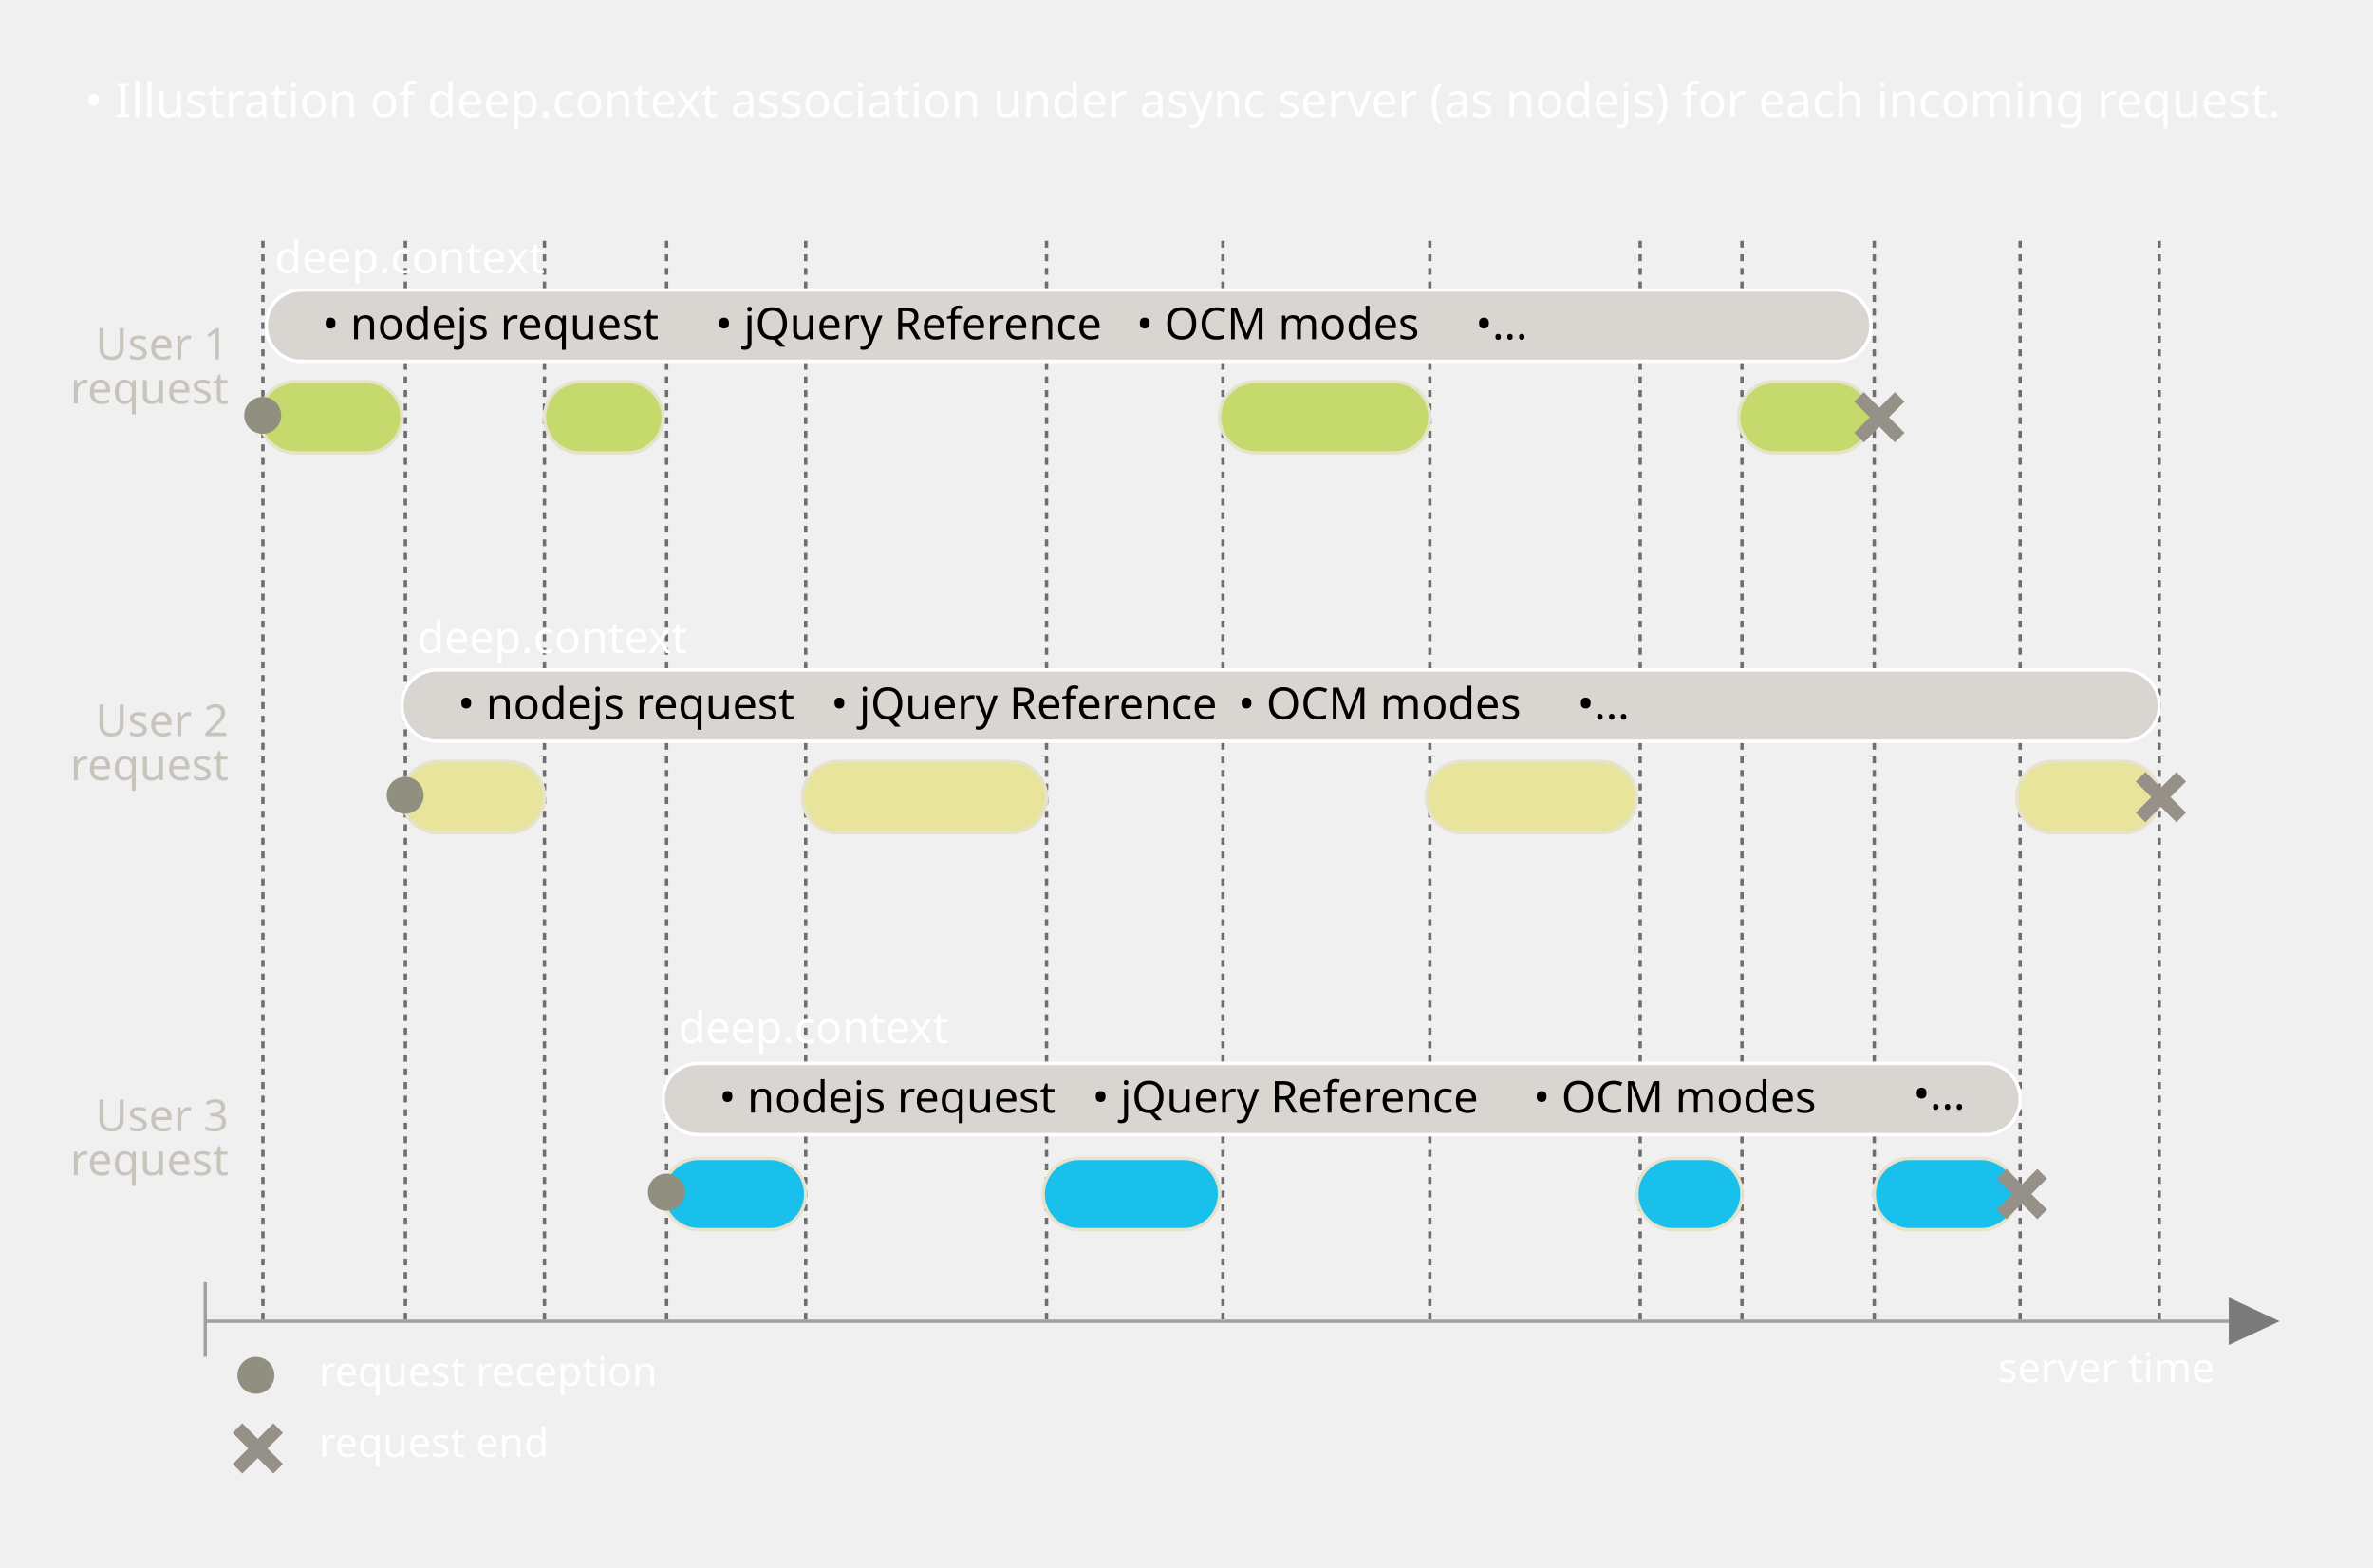
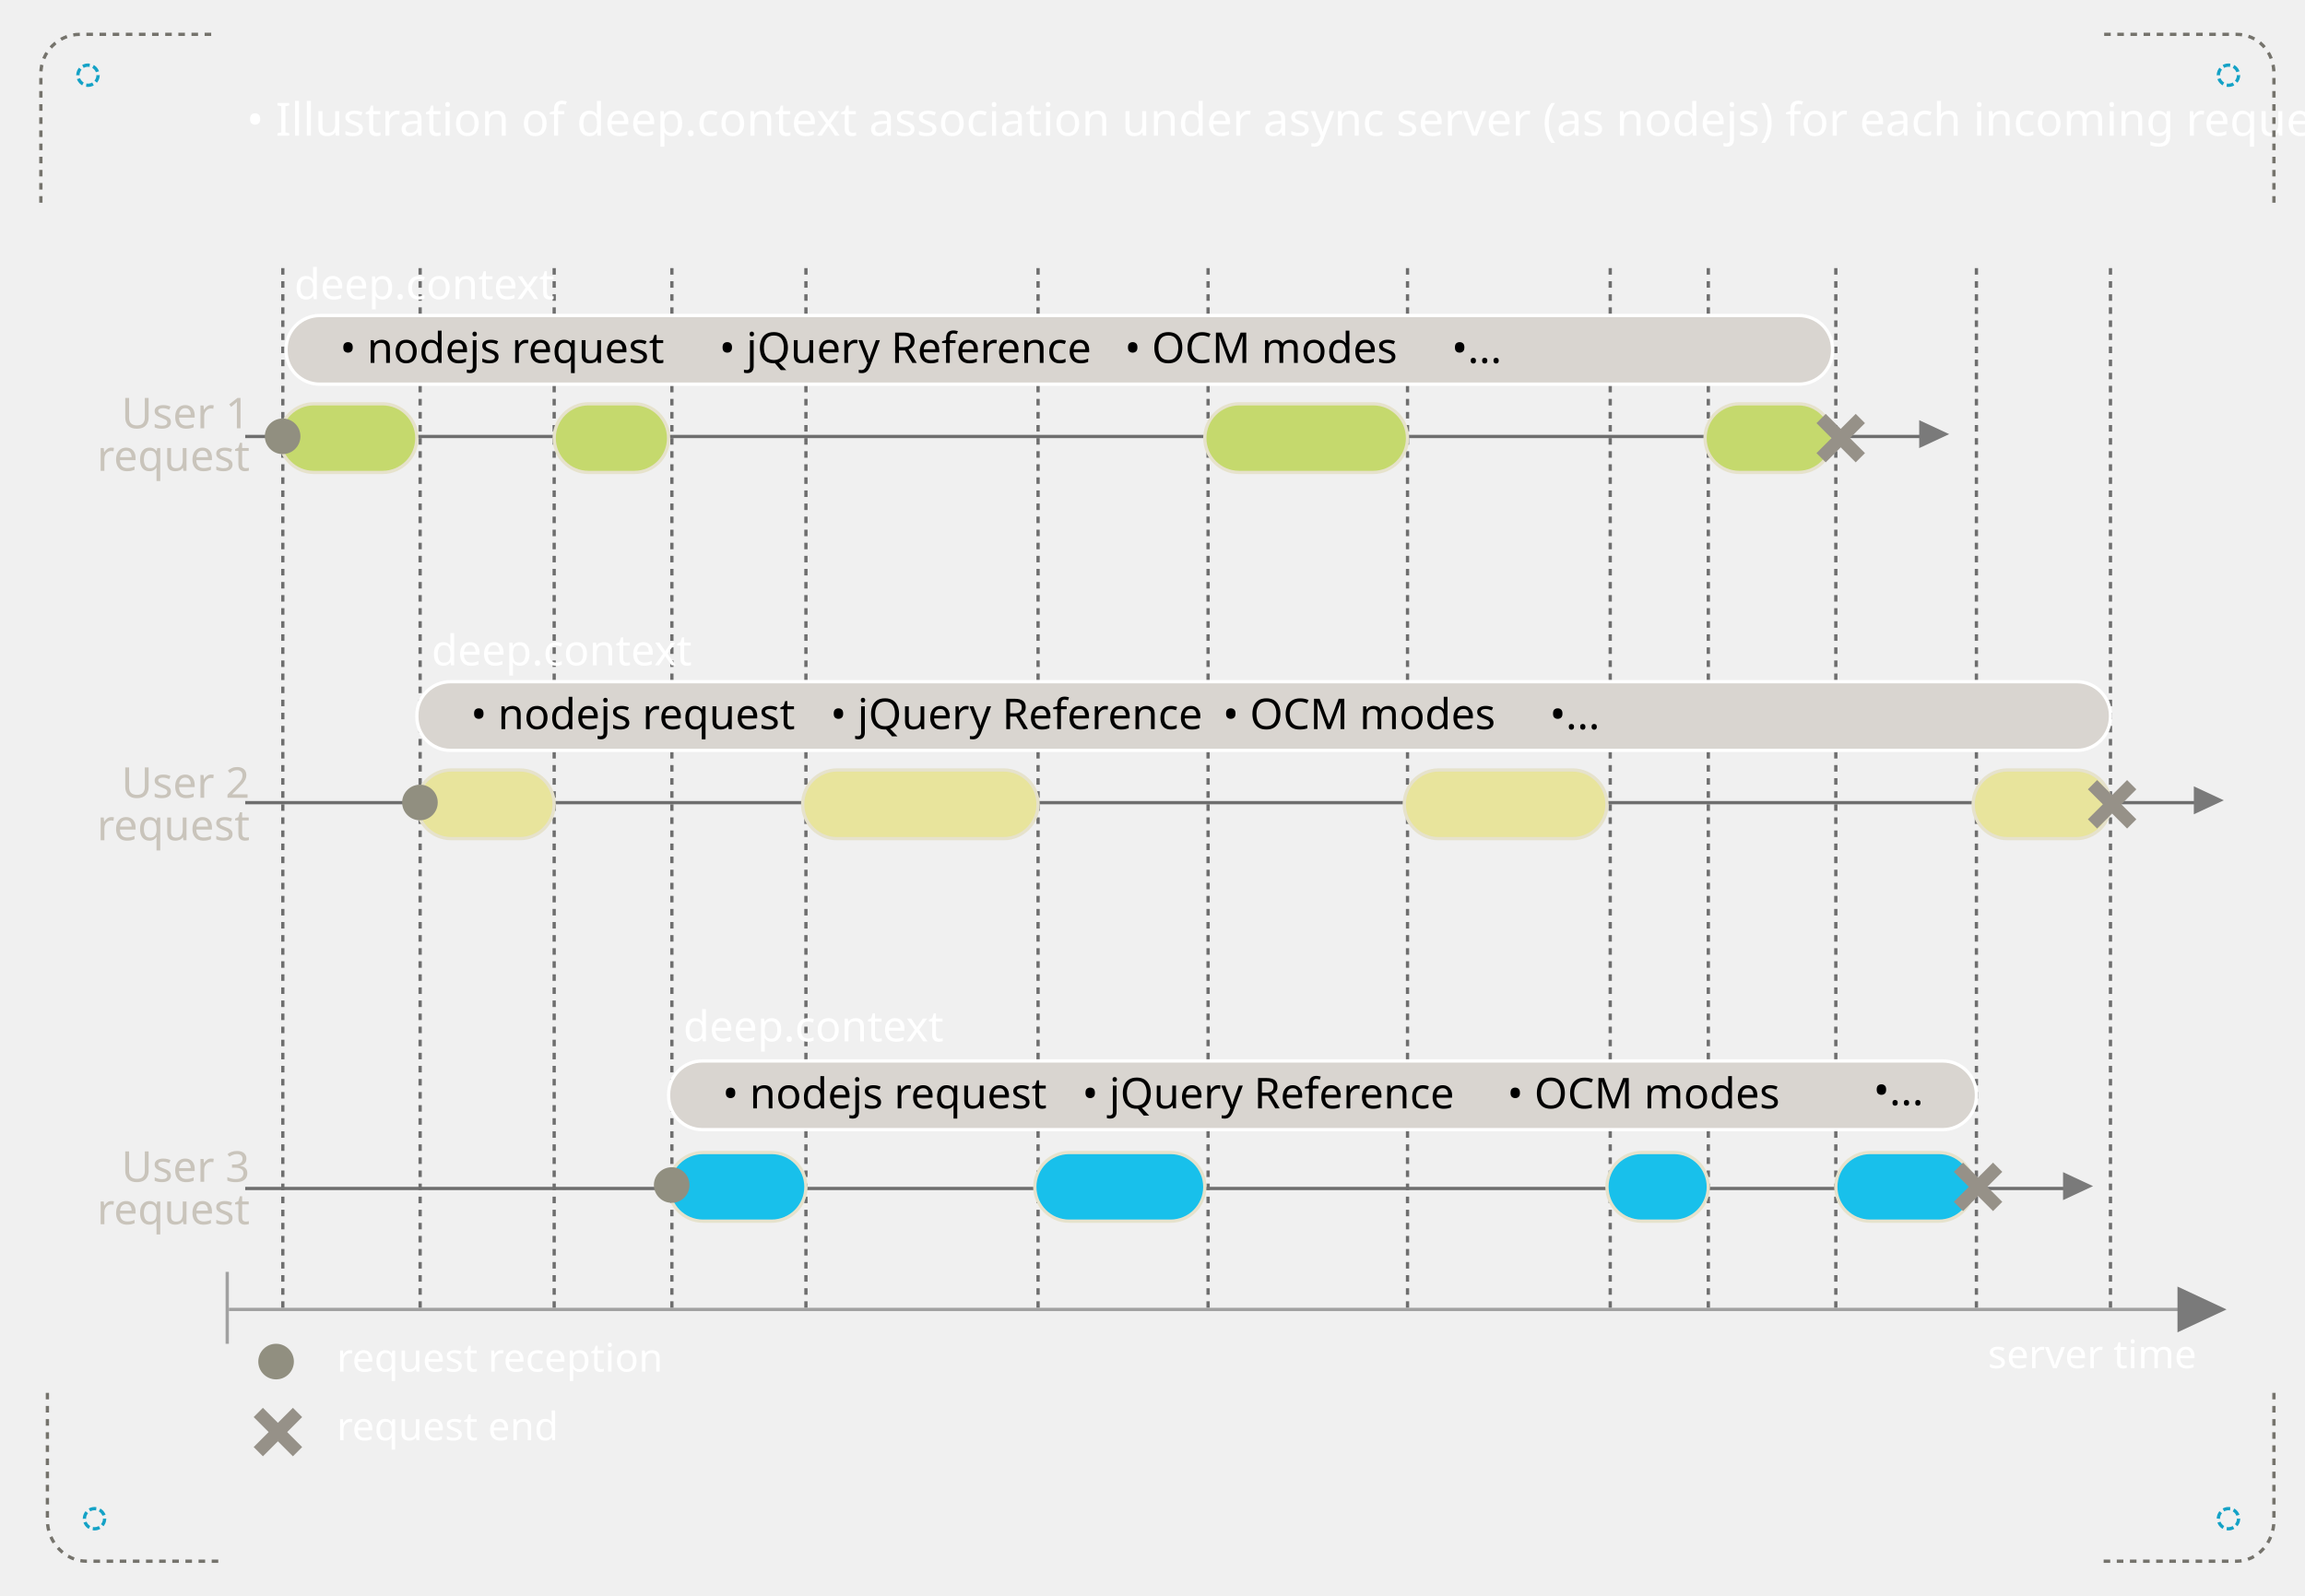
- <svg xmlns="http://www.w3.org/2000/svg" version="1.1" x="0px" y="0px" width="699.521px" height="462px" viewBox="0 0 699.521 462" enable-background="new 0 0 699.521 462" xml:space="preserve">
+ <svg xmlns="http://www.w3.org/2000/svg" version="1.1" x="0px" y="0px" width="705px" height="488px" viewBox="0 0 705 488" enable-background="new 0 0 705 488" xml:space="preserve">
  <g id="Layer_2" display="none">
-     <path display="inline" fill="#3F3B36" d="M699,450.84c2,6.164-2.059,11.16-7.065,11.16H9.065C4.059,462,0,457.004,0,450.84V11.16   C0,4.997,4.059,0,9.065,0h682.87C696.941,0,701,4.997,699,11.16V450.84z" />
+     <path display="inline" fill="#3F3B36" d="M705,476.212c2,6.511-1.603,11.788-6.656,11.788H9.149C4.096,488,0,482.723,0,476.212   V11.788C0,5.278,4.096,0,9.149,0h689.195C703.397,0,707,5.278,705,11.788V476.212z" />
  </g>
  <g id="Layer_1">
-     <line fill="none" stroke="#6E6E6E" stroke-miterlimit="10" stroke-dasharray="2,2" x1="77.5" y1="71" x2="77.5" y2="389" />
-     <line fill="none" stroke="#6E6E6E" stroke-miterlimit="10" stroke-dasharray="2,2" x1="119.5" y1="71" x2="119.5" y2="389" />
-     <line fill="none" stroke="#6E6E6E" stroke-miterlimit="10" stroke-dasharray="2,2" x1="160.5" y1="71" x2="160.5" y2="389" />
-     <line fill="none" stroke="#6E6E6E" stroke-miterlimit="10" stroke-dasharray="2,2" x1="237.5" y1="71" x2="237.5" y2="389" />
-     <line fill="none" stroke="#6E6E6E" stroke-miterlimit="10" stroke-dasharray="2,2" x1="196.5" y1="71" x2="196.5" y2="389" />
-     <line fill="none" stroke="#6E6E6E" stroke-miterlimit="10" stroke-dasharray="2,2" x1="308.5" y1="71" x2="308.5" y2="389" />
-     <line fill="none" stroke="#6E6E6E" stroke-miterlimit="10" stroke-dasharray="2,2" x1="360.5" y1="71" x2="360.5" y2="389" />
-     <line fill="none" stroke="#6E6E6E" stroke-miterlimit="10" stroke-dasharray="2,2" x1="421.5" y1="71" x2="421.5" y2="389" />
-     <line fill="none" stroke="#6E6E6E" stroke-miterlimit="10" stroke-dasharray="2,2" x1="483.5" y1="71" x2="483.5" y2="389" />
-     <line fill="none" stroke="#6E6E6E" stroke-miterlimit="10" stroke-dasharray="2,2" x1="513.5" y1="71" x2="513.5" y2="389" />
-     <line fill="none" stroke="#6E6E6E" stroke-miterlimit="10" stroke-dasharray="2,2" x1="552.5" y1="71" x2="552.5" y2="389" />
-     <line fill="none" stroke="#6E6E6E" stroke-miterlimit="10" stroke-dasharray="2,2" x1="595.5" y1="71" x2="595.5" y2="389" />
-     <line fill="none" stroke="#6E6E6E" stroke-miterlimit="10" stroke-dasharray="2,2" x1="636.5" y1="71" x2="636.5" y2="389" />
-     <path fill="#D9D5D0" stroke="#FFFFFF" stroke-miterlimit="10" d="M551.5,96.206c0,5.685-4.608,10.294-10.294,10.294H88.794   c-5.685,0-10.294-4.609-10.294-10.294v-0.412c0-5.685,4.609-10.294,10.294-10.294h452.412c5.686,0,10.294,4.609,10.294,10.294   V96.206z" />
-     <path fill="#D9D5D0" stroke="#FFFFFF" stroke-miterlimit="10" d="M636.5,208.206c0,5.685-4.608,10.294-10.294,10.294H128.794   c-5.685,0-10.294-4.609-10.294-10.294v-0.412c0-5.685,4.609-10.294,10.294-10.294h497.412c5.686,0,10.294,4.609,10.294,10.294   V208.206z" />
-     <path fill="#D9D5D0" stroke="#FFFFFF" stroke-miterlimit="10" d="M595.5,324.206c0,5.685-4.608,10.294-10.294,10.294H205.794   c-5.685,0-10.294-4.609-10.294-10.294v-0.412c0-5.685,4.609-10.294,10.294-10.294h379.412c5.686,0,10.294,4.609,10.294,10.294   V324.206z" />
-     <text transform="matrix(1 0 0 1 81 80.5)" fill="#FFFFFF" font-family="'MyriadPro-Regular'" font-size="13">deep.context</text>
-     <text transform="matrix(1 0 0 1 25 34.5)" fill="#FFFFFF" font-family="'MyriadPro-Regular'" font-size="14">• Illustration of deep.context association under async server (as nodejs) for each incoming request.</text>
-     <text transform="matrix(1 0 0 1 94 408.5)" fill="#FFFFFF" font-family="'MyriadPro-Regular'" font-size="12">request reception</text>
-     <text transform="matrix(1 0 0 1 94 429.5)" fill="#FFFFFF" font-family="'MyriadPro-Regular'" font-size="12">request end</text>
-     <text transform="matrix(1 0 0 1 123 192.5)" fill="#FFFFFF" font-family="'MyriadPro-Regular'" font-size="13">deep.context</text>
-     <text transform="matrix(1 0 0 1 200 307.5)" fill="#FFFFFF" font-family="'MyriadPro-Regular'" font-size="13">deep.context</text>
-     <path fill="#C5D96D" stroke="#E6E2CC" stroke-miterlimit="10" d="M118.5,123c0,5.799-4.701,10.5-10.5,10.5H87   c-5.799,0-10.5-4.701-10.5-10.5l0,0c0-5.799,4.701-10.5,10.5-10.5h21C113.799,112.5,118.5,117.201,118.5,123L118.5,123z" />
-     <path fill="#C5D96D" stroke="#E6E2CC" stroke-miterlimit="10" d="M421.5,123c0,5.799-4.701,10.5-10.5,10.5h-41   c-5.799,0-10.5-4.701-10.5-10.5l0,0c0-5.799,4.701-10.5,10.5-10.5h41C416.799,112.5,421.5,117.201,421.5,123L421.5,123z" />
-     <path fill="#C5D96D" stroke="#E6E2CC" stroke-miterlimit="10" d="M551.5,123c0,5.799-4.701,10.5-10.5,10.5h-18   c-5.799,0-10.5-4.701-10.5-10.5l0,0c0-5.799,4.701-10.5,10.5-10.5h18C546.799,112.5,551.5,117.201,551.5,123L551.5,123z" />
-     <path fill="#C5D96D" stroke="#E6E2CC" stroke-miterlimit="10" d="M195.5,123c0,5.799-4.701,10.5-10.5,10.5h-14   c-5.799,0-10.5-4.701-10.5-10.5l0,0c0-5.799,4.701-10.5,10.5-10.5h14C190.799,112.5,195.5,117.201,195.5,123L195.5,123z" />
-     <path fill="#E8E49C" stroke="#E6E2CC" stroke-miterlimit="10" d="M160.5,235c0,5.799-4.701,10.5-10.5,10.5h-21   c-5.799,0-10.5-4.701-10.5-10.5l0,0c0-5.799,4.701-10.5,10.5-10.5h21C155.799,224.5,160.5,229.201,160.5,235L160.5,235z" />
-     <path fill="#E8E49C" stroke="#E6E2CC" stroke-miterlimit="10" d="M308.5,235c0,5.799-4.701,10.5-10.5,10.5h-51   c-5.799,0-10.5-4.701-10.5-10.5l0,0c0-5.799,4.701-10.5,10.5-10.5h51C303.799,224.5,308.5,229.201,308.5,235L308.5,235z" />
-     <path fill="#E8E49C" stroke="#E6E2CC" stroke-miterlimit="10" d="M482.5,235c0,5.799-4.701,10.5-10.5,10.5h-41   c-5.799,0-10.5-4.701-10.5-10.5l0,0c0-5.799,4.701-10.5,10.5-10.5h41C477.799,224.5,482.5,229.201,482.5,235L482.5,235z" />
-     <path fill="#E8E49C" stroke="#E6E2CC" stroke-miterlimit="10" d="M636.5,235c0,5.799-4.701,10.5-10.5,10.5h-21   c-5.799,0-10.5-4.701-10.5-10.5l0,0c0-5.799,4.701-10.5,10.5-10.5h21C631.799,224.5,636.5,229.201,636.5,235L636.5,235z" />
-     <path fill="#18C0EB" stroke="#E6E2CC" stroke-miterlimit="10" d="M237.5,352c0,5.799-4.701,10.5-10.5,10.5h-21   c-5.799,0-10.5-4.701-10.5-10.5l0,0c0-5.799,4.701-10.5,10.5-10.5h21C232.799,341.5,237.5,346.201,237.5,352L237.5,352z" />
-     <path fill="#18C0EB" stroke="#E6E2CC" stroke-miterlimit="10" d="M359.5,352c0,5.799-4.701,10.5-10.5,10.5h-31   c-5.799,0-10.5-4.701-10.5-10.5l0,0c0-5.799,4.701-10.5,10.5-10.5h31C354.799,341.5,359.5,346.201,359.5,352L359.5,352z" />
-     <path fill="#18C0EB" stroke="#E6E2CC" stroke-miterlimit="10" d="M513.5,352c0,5.799-4.701,10.5-10.5,10.5h-10   c-5.799,0-10.5-4.701-10.5-10.5l0,0c0-5.799,4.701-10.5,10.5-10.5h10C508.799,341.5,513.5,346.201,513.5,352L513.5,352z" />
-     <path fill="#18C0EB" stroke="#E6E2CC" stroke-miterlimit="10" d="M594.5,352c0,5.799-4.701,10.5-10.5,10.5h-21   c-5.799,0-10.5-4.701-10.5-10.5l0,0c0-5.799,4.701-10.5,10.5-10.5h21C589.799,341.5,594.5,346.201,594.5,352L594.5,352z" />
-     <text transform="matrix(1 0 0 1 95 100)" font-family="'MyriadPro-Regular'" font-size="13">• nodejs request</text>
-     <text transform="matrix(1 0 0 1 211 100)" font-family="'MyriadPro-Regular'" font-size="13">• jQuery Reference</text>
-     <text transform="matrix(1 0 0 1 335 100)" font-family="'MyriadPro-Regular'" font-size="13">• OCM modes</text>
-     <text transform="matrix(1 0 0 1 435 100)" font-family="'MyriadPro-Regular'" font-size="13">•...</text>
-     <text transform="matrix(1 0 0 1 465 212)" font-family="'MyriadPro-Regular'" font-size="13">•...</text>
-     <text transform="matrix(1 0 0 1 564 327)" font-family="'MyriadPro-Regular'" font-size="13">•...</text>
-     <text transform="matrix(1 0 0 1 135 212)" font-family="'MyriadPro-Regular'" font-size="13">• nodejs request</text>
-     <text transform="matrix(1 0 0 1 245 212)" font-family="'MyriadPro-Regular'" font-size="13">• jQuery Reference</text>
-     <text transform="matrix(1 0 0 1 365 212)" font-family="'MyriadPro-Regular'" font-size="13">• OCM modes</text>
-     <text transform="matrix(1 0 0 1 212 328)" font-family="'MyriadPro-Regular'" font-size="13">• nodejs request</text>
-     <text transform="matrix(1 0 0 1 322 328)" font-family="'MyriadPro-Regular'" font-size="13">• jQuery Reference</text>
-     <text transform="matrix(1 0 0 1 452 328)" font-family="'MyriadPro-Regular'" font-size="13">• OCM modes</text>
-     <text transform="matrix(1 0 0 1 28.1406 106)">
+     <line fill="none" stroke="#6E6E6E" stroke-miterlimit="10" x1="75" y1="245.5" x2="677" y2="245.5" />
+     <polygon fill="#7A7A7A" points="680.17,244.779 671,249.059 671,240.5 680.17,244.779  " />
+     <line fill="none" stroke="#6E6E6E" stroke-miterlimit="10" x1="75" y1="363.5" x2="637" y2="363.5" />
+     <polygon fill="#7A7A7A" points="640.17,362.779 631,367.059 631,358.5 640.17,362.779  " />
+     <line fill="none" stroke="#6E6E6E" stroke-miterlimit="10" x1="75" y1="133.5" x2="593" y2="133.5" />
+     <line fill="none" stroke="#6E6E6E" stroke-miterlimit="10" stroke-dasharray="2,2" x1="86.5" y1="82" x2="86.5" y2="400" />
+     <line fill="none" stroke="#6E6E6E" stroke-miterlimit="10" stroke-dasharray="2,2" x1="128.5" y1="82" x2="128.5" y2="400" />
+     <line fill="none" stroke="#6E6E6E" stroke-miterlimit="10" stroke-dasharray="2,2" x1="169.5" y1="82" x2="169.5" y2="400" />
+     <line fill="none" stroke="#6E6E6E" stroke-miterlimit="10" stroke-dasharray="2,2" x1="246.5" y1="82" x2="246.5" y2="400" />
+     <line fill="none" stroke="#6E6E6E" stroke-miterlimit="10" stroke-dasharray="2,2" x1="205.5" y1="82" x2="205.5" y2="400" />
+     <line fill="none" stroke="#6E6E6E" stroke-miterlimit="10" stroke-dasharray="2,2" x1="317.5" y1="82" x2="317.5" y2="400" />
+     <line fill="none" stroke="#6E6E6E" stroke-miterlimit="10" stroke-dasharray="2,2" x1="369.5" y1="82" x2="369.5" y2="400" />
+     <line fill="none" stroke="#6E6E6E" stroke-miterlimit="10" stroke-dasharray="2,2" x1="430.5" y1="82" x2="430.5" y2="400" />
+     <line fill="none" stroke="#6E6E6E" stroke-miterlimit="10" stroke-dasharray="2,2" x1="492.5" y1="82" x2="492.5" y2="400" />
+     <line fill="none" stroke="#6E6E6E" stroke-miterlimit="10" stroke-dasharray="2,2" x1="522.5" y1="82" x2="522.5" y2="400" />
+     <line fill="none" stroke="#6E6E6E" stroke-miterlimit="10" stroke-dasharray="2,2" x1="561.5" y1="82" x2="561.5" y2="400" />
+     <line fill="none" stroke="#6E6E6E" stroke-miterlimit="10" stroke-dasharray="2,2" x1="604.5" y1="82" x2="604.5" y2="400" />
+     <line fill="none" stroke="#6E6E6E" stroke-miterlimit="10" stroke-dasharray="2,2" x1="645.5" y1="82" x2="645.5" y2="400" />
+     <path fill="#D9D5D0" stroke="#FFFFFF" stroke-miterlimit="10" d="M560.5,107.206c0,5.685-4.608,10.294-10.294,10.294H97.794   c-5.685,0-10.294-4.609-10.294-10.294v-0.412c0-5.685,4.609-10.294,10.294-10.294h452.412c5.686,0,10.294,4.609,10.294,10.294   V107.206z" />
+     <path fill="#D9D5D0" stroke="#FFFFFF" stroke-miterlimit="10" d="M645.5,219.206c0,5.685-4.608,10.294-10.294,10.294H137.794   c-5.685,0-10.294-4.609-10.294-10.294v-0.412c0-5.685,4.609-10.294,10.294-10.294h497.412c5.686,0,10.294,4.609,10.294,10.294   V219.206z" />
+     <path fill="#D9D5D0" stroke="#FFFFFF" stroke-miterlimit="10" d="M604.5,335.206c0,5.685-4.608,10.294-10.294,10.294H214.794   c-5.685,0-10.294-4.609-10.294-10.294v-0.412c0-5.685,4.609-10.294,10.294-10.294h379.412c5.686,0,10.294,4.609,10.294,10.294   V335.206z" />
+     <text transform="matrix(1 0 0 1 90 91.5)" fill="#FFFFFF" font-family="'MyriadPro-Regular'" font-size="13">deep.context</text>
+     <text transform="matrix(1 0 0 1 75.3984 41.5)" fill="#FFFFFF" font-family="'MyriadPro-Regular'" font-size="14">• Illustration of deep.context association under async server (as nodejs) for each incoming request.</text>
+     <text transform="matrix(1 0 0 1 103 419.5)" fill="#FFFFFF" font-family="'MyriadPro-Regular'" font-size="12">request reception</text>
+     <text transform="matrix(1 0 0 1 103 440.5)" fill="#FFFFFF" font-family="'MyriadPro-Regular'" font-size="12">request end</text>
+     <text transform="matrix(1 0 0 1 132 203.5)" fill="#FFFFFF" font-family="'MyriadPro-Regular'" font-size="13">deep.context</text>
+     <text transform="matrix(1 0 0 1 209 318.5)" fill="#FFFFFF" font-family="'MyriadPro-Regular'" font-size="13">deep.context</text>
+     <path fill="#C5D96D" stroke="#E6E2CC" stroke-miterlimit="10" d="M127.5,134c0,5.799-4.701,10.5-10.5,10.5H96   c-5.799,0-10.5-4.701-10.5-10.5l0,0c0-5.799,4.701-10.5,10.5-10.5h21C122.799,123.5,127.5,128.201,127.5,134L127.5,134z" />
+     <path fill="#C5D96D" stroke="#E6E2CC" stroke-miterlimit="10" d="M430.5,134c0,5.799-4.701,10.5-10.5,10.5h-41   c-5.799,0-10.5-4.701-10.5-10.5l0,0c0-5.799,4.701-10.5,10.5-10.5h41C425.799,123.5,430.5,128.201,430.5,134L430.5,134z" />
+     <path fill="#C5D96D" stroke="#E6E2CC" stroke-miterlimit="10" d="M560.5,134c0,5.799-4.701,10.5-10.5,10.5h-18   c-5.799,0-10.5-4.701-10.5-10.5l0,0c0-5.799,4.701-10.5,10.5-10.5h18C555.799,123.5,560.5,128.201,560.5,134L560.5,134z" />
+     <path fill="#C5D96D" stroke="#E6E2CC" stroke-miterlimit="10" d="M204.5,134c0,5.799-4.701,10.5-10.5,10.5h-14   c-5.799,0-10.5-4.701-10.5-10.5l0,0c0-5.799,4.701-10.5,10.5-10.5h14C199.799,123.5,204.5,128.201,204.5,134L204.5,134z" />
+     <path fill="#E8E49C" stroke="#E6E2CC" stroke-miterlimit="10" d="M169.5,246c0,5.799-4.701,10.5-10.5,10.5h-21   c-5.799,0-10.5-4.701-10.5-10.5l0,0c0-5.799,4.701-10.5,10.5-10.5h21C164.799,235.5,169.5,240.201,169.5,246L169.5,246z" />
+     <path fill="#E8E49C" stroke="#E6E2CC" stroke-miterlimit="10" d="M317.5,246c0,5.799-4.701,10.5-10.5,10.5h-51   c-5.799,0-10.5-4.701-10.5-10.5l0,0c0-5.799,4.701-10.5,10.5-10.5h51C312.799,235.5,317.5,240.201,317.5,246L317.5,246z" />
+     <path fill="#E8E49C" stroke="#E6E2CC" stroke-miterlimit="10" d="M491.5,246c0,5.799-4.701,10.5-10.5,10.5h-41   c-5.799,0-10.5-4.701-10.5-10.5l0,0c0-5.799,4.701-10.5,10.5-10.5h41C486.799,235.5,491.5,240.201,491.5,246L491.5,246z" />
+     <path fill="#E8E49C" stroke="#E6E2CC" stroke-miterlimit="10" d="M645.5,246c0,5.799-4.701,10.5-10.5,10.5h-21   c-5.799,0-10.5-4.701-10.5-10.5l0,0c0-5.799,4.701-10.5,10.5-10.5h21C640.799,235.5,645.5,240.201,645.5,246L645.5,246z" />
+     <path fill="#18C0EB" stroke="#E6E2CC" stroke-miterlimit="10" d="M246.5,363c0,5.799-4.701,10.5-10.5,10.5h-21   c-5.799,0-10.5-4.701-10.5-10.5l0,0c0-5.799,4.701-10.5,10.5-10.5h21C241.799,352.5,246.5,357.201,246.5,363L246.5,363z" />
+     <path fill="#18C0EB" stroke="#E6E2CC" stroke-miterlimit="10" d="M368.5,363c0,5.799-4.701,10.5-10.5,10.5h-31   c-5.799,0-10.5-4.701-10.5-10.5l0,0c0-5.799,4.701-10.5,10.5-10.5h31C363.799,352.5,368.5,357.201,368.5,363L368.5,363z" />
+     <path fill="#18C0EB" stroke="#E6E2CC" stroke-miterlimit="10" d="M522.5,363c0,5.799-4.701,10.5-10.5,10.5h-10   c-5.799,0-10.5-4.701-10.5-10.5l0,0c0-5.799,4.701-10.5,10.5-10.5h10C517.799,352.5,522.5,357.201,522.5,363L522.5,363z" />
+     <path fill="#18C0EB" stroke="#E6E2CC" stroke-miterlimit="10" d="M603.5,363c0,5.799-4.701,10.5-10.5,10.5h-21   c-5.799,0-10.5-4.701-10.5-10.5l0,0c0-5.799,4.701-10.5,10.5-10.5h21C598.799,352.5,603.5,357.201,603.5,363L603.5,363z" />
+     <text transform="matrix(1 0 0 1 104 111)" font-family="'MyriadPro-Regular'" font-size="13">• nodejs request</text>
+     <text transform="matrix(1 0 0 1 220 111)" font-family="'MyriadPro-Regular'" font-size="13">• jQuery Reference</text>
+     <text transform="matrix(1 0 0 1 344 111)" font-family="'MyriadPro-Regular'" font-size="13">• OCM modes</text>
+     <text transform="matrix(1 0 0 1 444 111)" font-family="'MyriadPro-Regular'" font-size="13">•...</text>
+     <text transform="matrix(1 0 0 1 474 223)" font-family="'MyriadPro-Regular'" font-size="13">•...</text>
+     <text transform="matrix(1 0 0 1 573 338)" font-family="'MyriadPro-Regular'" font-size="13">•...</text>
+     <text transform="matrix(1 0 0 1 144 223)" font-family="'MyriadPro-Regular'" font-size="13">• nodejs request</text>
+     <text transform="matrix(1 0 0 1 254 223)" font-family="'MyriadPro-Regular'" font-size="13">• jQuery Reference</text>
+     <text transform="matrix(1 0 0 1 374 223)" font-family="'MyriadPro-Regular'" font-size="13">• OCM modes</text>
+     <text transform="matrix(1 0 0 1 221 339)" font-family="'MyriadPro-Regular'" font-size="13">• nodejs request</text>
+     <text transform="matrix(1 0 0 1 331 339)" font-family="'MyriadPro-Regular'" font-size="13">• jQuery Reference</text>
+     <text transform="matrix(1 0 0 1 461 339)" font-family="'MyriadPro-Regular'" font-size="13">• OCM modes</text>
+     <text transform="matrix(1 0 0 1 37.1406 131)">
      <tspan x="0" y="0" fill="#C9C4BB" font-family="'MyriadPro-Regular'" font-size="13">User 1</tspan>
      <tspan x="-7.462" y="13" fill="#C9C4BB" font-family="'MyriadPro-Regular'" font-size="13">request</tspan>
    </text>
-     <text transform="matrix(1 0 0 1 28.1406 217)">
+     <text transform="matrix(1 0 0 1 37.1406 244)">
      <tspan x="0" y="0" fill="#C9C4BB" font-family="'MyriadPro-Regular'" font-size="13">User 2</tspan>
      <tspan x="-7.462" y="13" fill="#C9C4BB" font-family="'MyriadPro-Regular'" font-size="13">request</tspan>
    </text>
-     <text transform="matrix(1 0 0 1 28.1406 333.4438)">
+     <text transform="matrix(1 0 0 1 37.1406 361.4438)">
      <tspan x="0" y="0" fill="#C9C4BB" font-family="'MyriadPro-Regular'" font-size="13">User 3</tspan>
      <tspan x="-7.462" y="13" fill="#C9C4BB" font-family="'MyriadPro-Regular'" font-size="13">request</tspan>
    </text>
-     <line fill="none" stroke="#A1A1A1" stroke-miterlimit="10" x1="61" y1="389.5" x2="662" y2="389.5" />
-     <polygon fill="#7A7A7A" points="672,389.5 657,396.5 657,382.5 672,389.5  " />
-     <line fill="none" stroke="#A1A1A1" stroke-miterlimit="10" x1="60.5" y1="378" x2="60.5" y2="400" />
-     <circle fill="#918F80" cx="77.444" cy="122.444" r="5.444" />
-     <circle fill="#918F80" cx="119.444" cy="234.444" r="5.444" />
-     <circle fill="#918F80" cx="75.444" cy="405.443" r="5.444" />
-     <circle fill="#918F80" cx="196.444" cy="351.444" r="5.444" />
+     <line fill="none" stroke="#A1A1A1" stroke-miterlimit="10" x1="70" y1="400.5" x2="671" y2="400.5" />
+     <polygon fill="#7A7A7A" points="681,400.5 666,407.5 666,393.5 681,400.5  " />
+     <polygon fill="#7A7A7A" points="596.17,132.779 587,137.059 587,128.5 596.17,132.779  " />
+     <line fill="none" stroke="#A1A1A1" stroke-miterlimit="10" x1="69.5" y1="389" x2="69.5" y2="411" />
+     <circle fill="#918F80" cx="86.444" cy="133.444" r="5.444" />
+     <circle fill="#918F80" cx="128.444" cy="245.444" r="5.444" />
+     <circle fill="#918F80" cx="84.444" cy="416.443" r="5.444" />
+     <circle fill="#918F80" cx="205.444" cy="362.444" r="5.444" />
    <g>
-       <line stroke="#969188" stroke-width="4" stroke-miterlimit="10" x1="548" y1="117" x2="560" y2="129" />
-       <line stroke="#969188" stroke-width="4" stroke-miterlimit="10" x1="560" y1="117" x2="548" y2="129" />
+       <line stroke="#969188" stroke-width="4" stroke-miterlimit="10" x1="557" y1="128" x2="569" y2="140" />
+       <line stroke="#969188" stroke-width="4" stroke-miterlimit="10" x1="569" y1="128" x2="557" y2="140" />
    </g>
    <g>
-       <line stroke="#969188" stroke-width="4" stroke-miterlimit="10" x1="590" y1="346" x2="602" y2="358" />
-       <line stroke="#969188" stroke-width="4" stroke-miterlimit="10" x1="602" y1="346" x2="590" y2="358" />
+       <line stroke="#969188" stroke-width="4" stroke-miterlimit="10" x1="599" y1="357" x2="611" y2="369" />
+       <line stroke="#969188" stroke-width="4" stroke-miterlimit="10" x1="611" y1="357" x2="599" y2="369" />
    </g>
    <g>
-       <line stroke="#969188" stroke-width="4" stroke-miterlimit="10" x1="70" y1="421" x2="82" y2="433" />
-       <line stroke="#969188" stroke-width="4" stroke-miterlimit="10" x1="82" y1="421" x2="70" y2="433" />
+       <line stroke="#969188" stroke-width="4" stroke-miterlimit="10" x1="79" y1="432" x2="91" y2="444" />
+       <line stroke="#969188" stroke-width="4" stroke-miterlimit="10" x1="91" y1="432" x2="79" y2="444" />
    </g>
    <g>
-       <line stroke="#969188" stroke-width="4" stroke-miterlimit="10" x1="631" y1="229" x2="643" y2="241" />
-       <line stroke="#969188" stroke-width="4" stroke-miterlimit="10" x1="643" y1="229" x2="631" y2="241" />
+       <line stroke="#969188" stroke-width="4" stroke-miterlimit="10" x1="640" y1="240" x2="652" y2="252" />
+       <line stroke="#969188" stroke-width="4" stroke-miterlimit="10" x1="652" y1="240" x2="640" y2="252" />
    </g>
    <g>
-       <text transform="matrix(1 0 0 1 589 407.4434)" fill="#FFFFFF" font-family="'MyriadPro-Regular'" font-size="12">server time</text>
+       <text transform="matrix(1 0 0 1 608 418.4434)" fill="#FFFFFF" font-family="'MyriadPro-Regular'" font-size="12">server time</text>
+     </g>
+     <g>
+       <g>
+         <circle fill="none" stroke="#14A2C6" stroke-miterlimit="10" stroke-dasharray="2.154,1.077" cx="26.91" cy="23" r="3.09" />
+       </g>
+       <path fill="none" stroke="#75736C" stroke-miterlimit="10" stroke-dasharray="2.009,2.009" d="M12.5,62V22.5    c0-6.627,5.373-12,12-12H66" />
+     </g>
+     <g>
+       <g>
+         <circle fill="none" stroke="#14A2C6" stroke-miterlimit="10" stroke-dasharray="2.154,1.077" cx="681.59" cy="23" r="3.09" />
+       </g>
+       <path fill="none" stroke="#75736C" stroke-miterlimit="10" stroke-dasharray="2.009,2.009" d="M695.5,62V22.5    c0-6.627-4.873-12-11.5-12h-42" />
+     </g>
+     <g>
+       <g>
+         <circle fill="none" stroke="#14A2C6" stroke-miterlimit="10" stroke-dasharray="2.154,1.077" cx="681.59" cy="464.5" r="3.09" />
+       </g>
+       <path fill="none" stroke="#75736C" stroke-miterlimit="10" stroke-dasharray="2.009,2.009" d="M695.5,426v39    c0,6.627-4.873,12.5-11.5,12.5h-42" />
+     </g>
+     <g>
+       <g>
+         <circle fill="none" stroke="#14A2C6" stroke-miterlimit="10" stroke-dasharray="2.154,1.077" cx="28.91" cy="464.5" r="3.09" />
+       </g>
+       <path fill="none" stroke="#75736C" stroke-miterlimit="10" stroke-dasharray="2.009,2.009" d="M14.5,426v39    c0,6.627,5.373,12.5,12,12.5H68" />
    </g>
  </g>
</svg>
